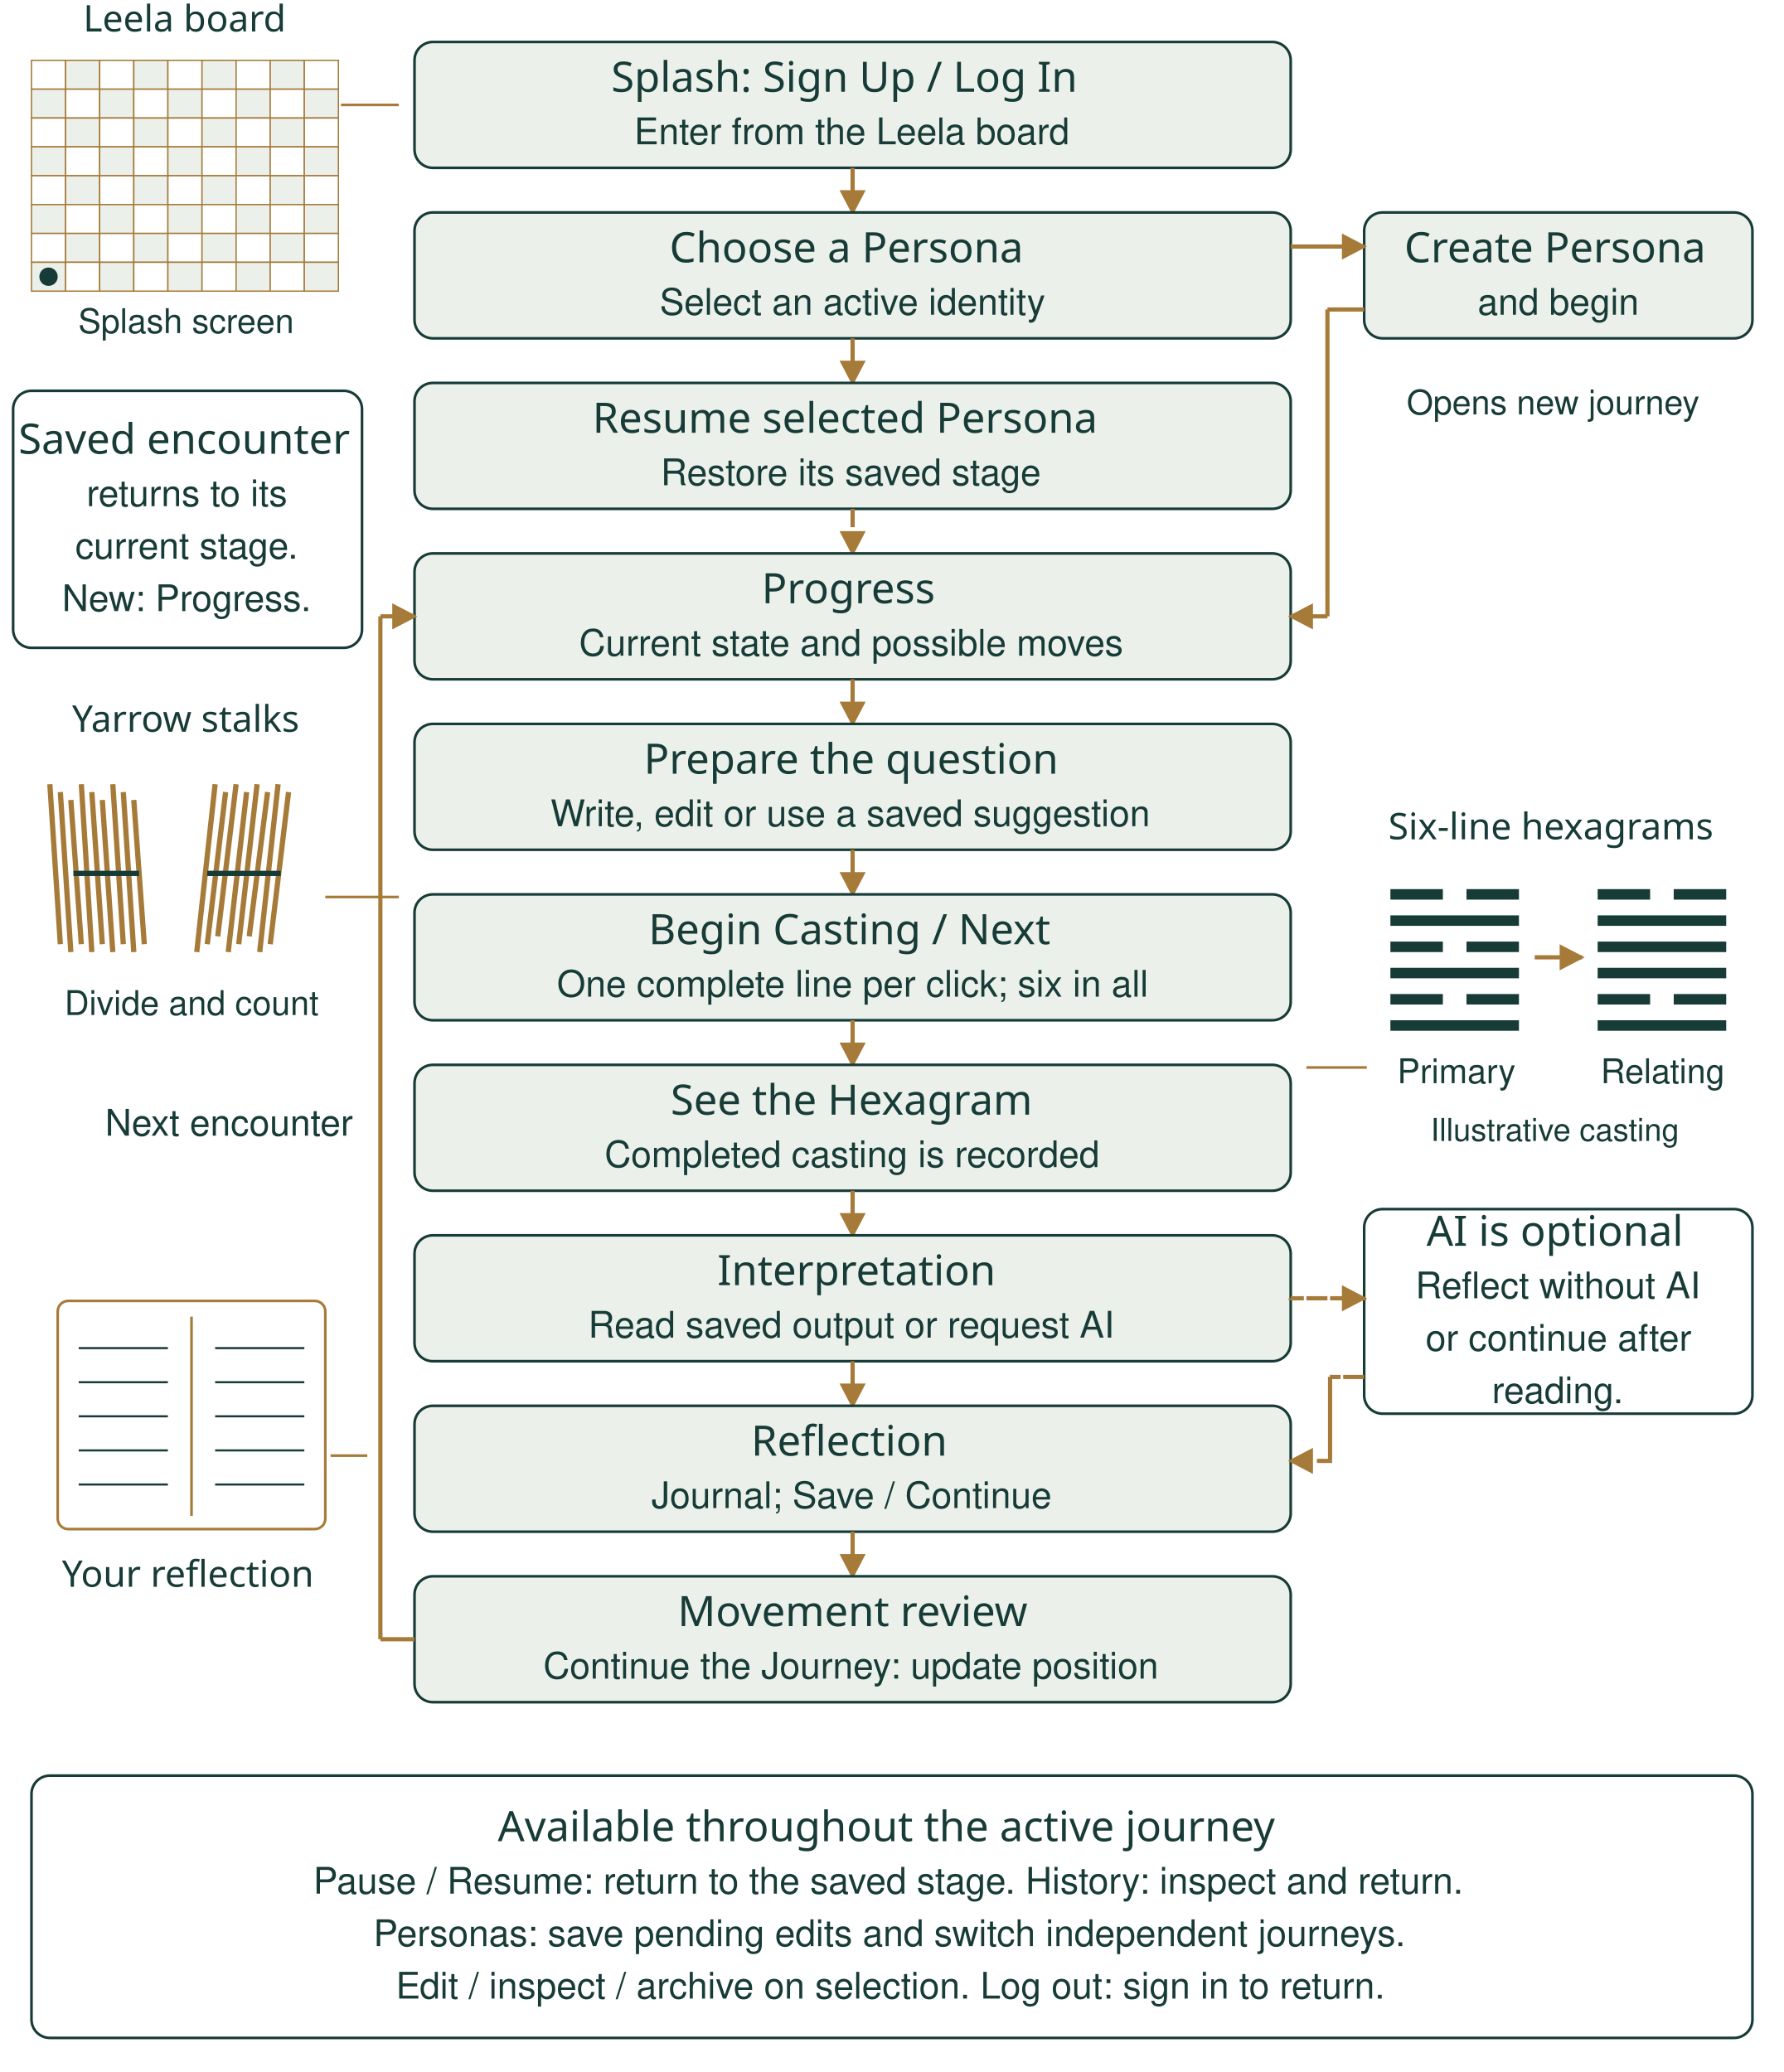
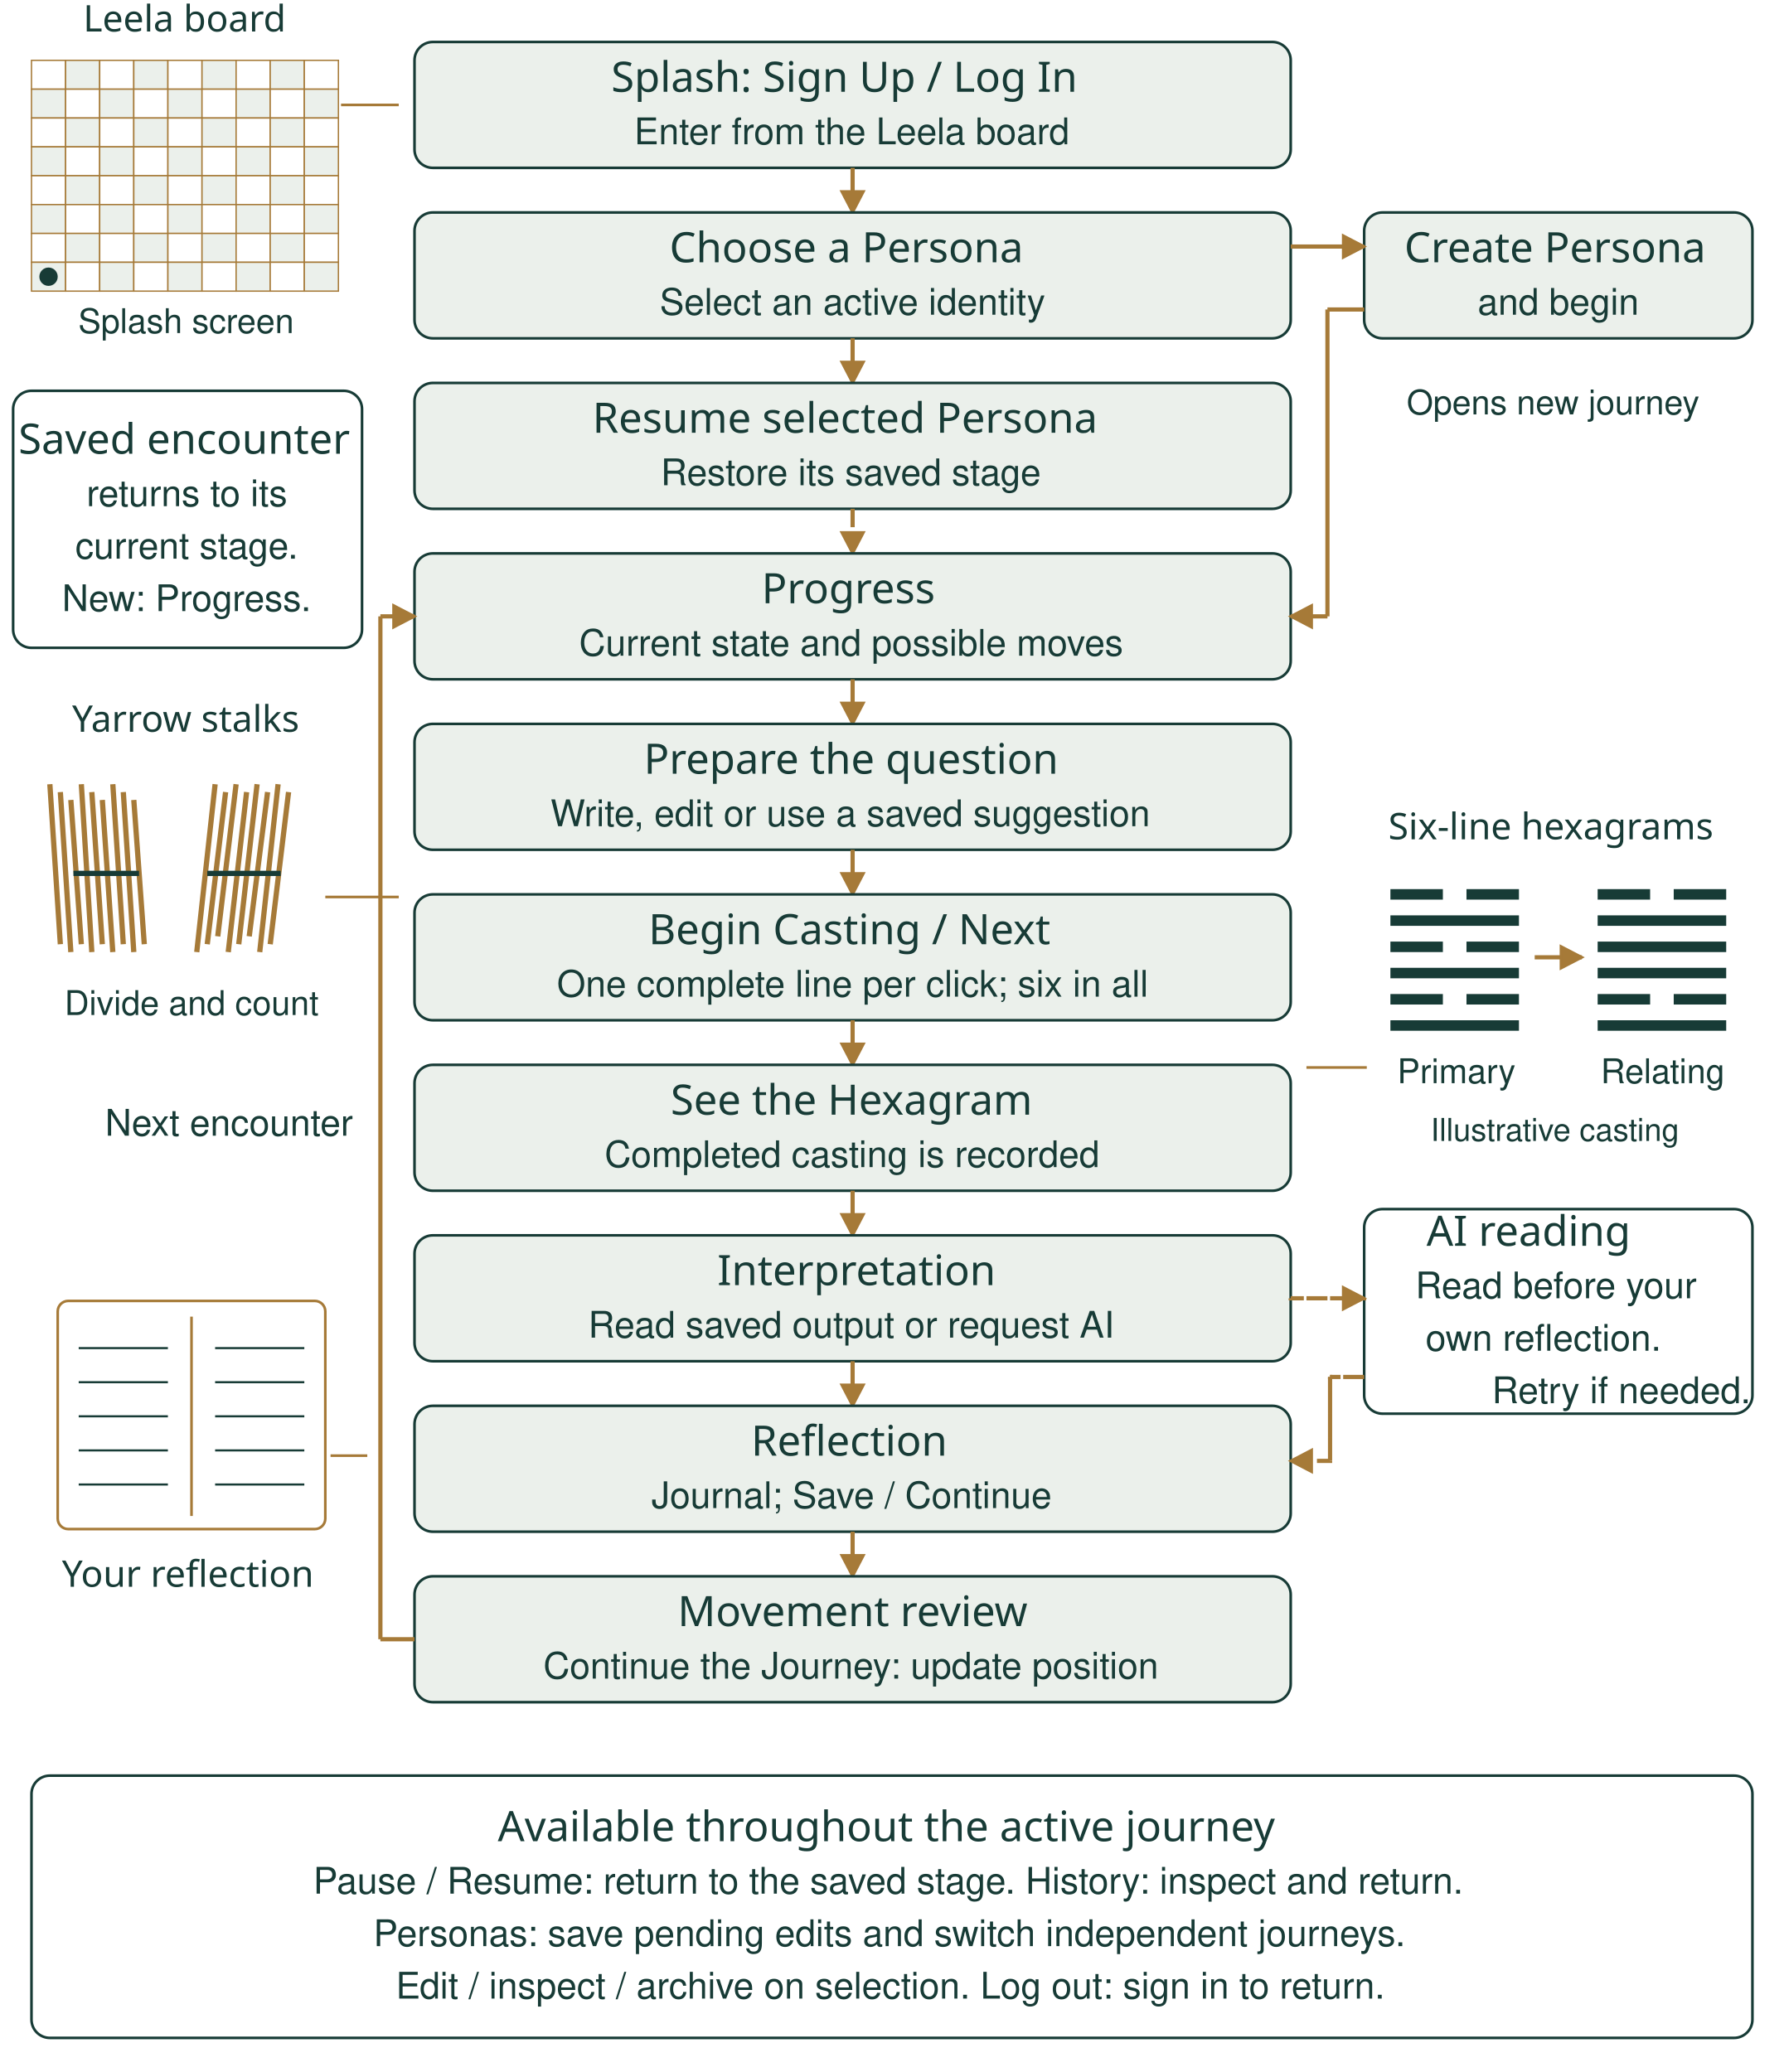
<svg xmlns="http://www.w3.org/2000/svg" width="680" height="790" preserveAspectRatio="xMinYMin meet" viewBox="0 0 680 790" version="1.0" fill-rule="evenodd">
  <clipPath id="clip">
    <rect x="0" y="0" width="680" height="790" />
  </clipPath>
  <g id="group" transform="scale(1,-1) translate(0,-790)" style="clip-path: url(#clip)">
    <g transform="">
      <text x="31.709" y="778" style="font-family: Helvetica-Bold; font-size: 14px;fill: rgb(9%,23%,21%); stroke:none;" transform="translate(0,1556) scale(1,-1)">Leela board</text>
      <rect x="12" y="756" width="13" height="11" style="stroke: rgb(65%,48%,22%); stroke-linecap: butt; stroke-width: 0.5; fill: rgb(100%,100%,100%); fill-rule: evenodd;" />
      <rect x="25" y="756" width="13" height="11" style="stroke: rgb(65%,48%,22%); stroke-linecap: butt; stroke-width: 0.5; fill: rgb(92%,94%,92%); fill-rule: evenodd;" />
      <rect x="38" y="756" width="13" height="11" style="stroke: rgb(65%,48%,22%); stroke-linecap: butt; stroke-width: 0.5; fill: rgb(100%,100%,100%); fill-rule: evenodd;" />
      <rect x="51" y="756" width="13" height="11" style="stroke: rgb(65%,48%,22%); stroke-linecap: butt; stroke-width: 0.5; fill: rgb(92%,94%,92%); fill-rule: evenodd;" />
      <rect x="64" y="756" width="13" height="11" style="stroke: rgb(65%,48%,22%); stroke-linecap: butt; stroke-width: 0.5; fill: rgb(100%,100%,100%); fill-rule: evenodd;" />
      <rect x="77" y="756" width="13" height="11" style="stroke: rgb(65%,48%,22%); stroke-linecap: butt; stroke-width: 0.5; fill: rgb(92%,94%,92%); fill-rule: evenodd;" />
      <rect x="90" y="756" width="13" height="11" style="stroke: rgb(65%,48%,22%); stroke-linecap: butt; stroke-width: 0.5; fill: rgb(100%,100%,100%); fill-rule: evenodd;" />
      <rect x="103" y="756" width="13" height="11" style="stroke: rgb(65%,48%,22%); stroke-linecap: butt; stroke-width: 0.5; fill: rgb(92%,94%,92%); fill-rule: evenodd;" />
      <rect x="116" y="756" width="13" height="11" style="stroke: rgb(65%,48%,22%); stroke-linecap: butt; stroke-width: 0.5; fill: rgb(100%,100%,100%); fill-rule: evenodd;" />
      <rect x="12" y="745" width="13" height="11" style="stroke: rgb(65%,48%,22%); stroke-linecap: butt; stroke-width: 0.5; fill: rgb(92%,94%,92%); fill-rule: evenodd;" />
      <rect x="25" y="745" width="13" height="11" style="stroke: rgb(65%,48%,22%); stroke-linecap: butt; stroke-width: 0.5; fill: rgb(100%,100%,100%); fill-rule: evenodd;" />
      <rect x="38" y="745" width="13" height="11" style="stroke: rgb(65%,48%,22%); stroke-linecap: butt; stroke-width: 0.5; fill: rgb(92%,94%,92%); fill-rule: evenodd;" />
      <rect x="51" y="745" width="13" height="11" style="stroke: rgb(65%,48%,22%); stroke-linecap: butt; stroke-width: 0.5; fill: rgb(100%,100%,100%); fill-rule: evenodd;" />
      <rect x="64" y="745" width="13" height="11" style="stroke: rgb(65%,48%,22%); stroke-linecap: butt; stroke-width: 0.5; fill: rgb(92%,94%,92%); fill-rule: evenodd;" />
      <rect x="77" y="745" width="13" height="11" style="stroke: rgb(65%,48%,22%); stroke-linecap: butt; stroke-width: 0.5; fill: rgb(100%,100%,100%); fill-rule: evenodd;" />
      <rect x="90" y="745" width="13" height="11" style="stroke: rgb(65%,48%,22%); stroke-linecap: butt; stroke-width: 0.5; fill: rgb(92%,94%,92%); fill-rule: evenodd;" />
      <rect x="103" y="745" width="13" height="11" style="stroke: rgb(65%,48%,22%); stroke-linecap: butt; stroke-width: 0.5; fill: rgb(100%,100%,100%); fill-rule: evenodd;" />
      <rect x="116" y="745" width="13" height="11" style="stroke: rgb(65%,48%,22%); stroke-linecap: butt; stroke-width: 0.5; fill: rgb(92%,94%,92%); fill-rule: evenodd;" />
      <rect x="12" y="734" width="13" height="11" style="stroke: rgb(65%,48%,22%); stroke-linecap: butt; stroke-width: 0.5; fill: rgb(100%,100%,100%); fill-rule: evenodd;" />
      <rect x="25" y="734" width="13" height="11" style="stroke: rgb(65%,48%,22%); stroke-linecap: butt; stroke-width: 0.5; fill: rgb(92%,94%,92%); fill-rule: evenodd;" />
      <rect x="38" y="734" width="13" height="11" style="stroke: rgb(65%,48%,22%); stroke-linecap: butt; stroke-width: 0.5; fill: rgb(100%,100%,100%); fill-rule: evenodd;" />
      <rect x="51" y="734" width="13" height="11" style="stroke: rgb(65%,48%,22%); stroke-linecap: butt; stroke-width: 0.5; fill: rgb(92%,94%,92%); fill-rule: evenodd;" />
      <rect x="64" y="734" width="13" height="11" style="stroke: rgb(65%,48%,22%); stroke-linecap: butt; stroke-width: 0.5; fill: rgb(100%,100%,100%); fill-rule: evenodd;" />
      <rect x="77" y="734" width="13" height="11" style="stroke: rgb(65%,48%,22%); stroke-linecap: butt; stroke-width: 0.5; fill: rgb(92%,94%,92%); fill-rule: evenodd;" />
      <rect x="90" y="734" width="13" height="11" style="stroke: rgb(65%,48%,22%); stroke-linecap: butt; stroke-width: 0.5; fill: rgb(100%,100%,100%); fill-rule: evenodd;" />
      <rect x="103" y="734" width="13" height="11" style="stroke: rgb(65%,48%,22%); stroke-linecap: butt; stroke-width: 0.5; fill: rgb(92%,94%,92%); fill-rule: evenodd;" />
      <rect x="116" y="734" width="13" height="11" style="stroke: rgb(65%,48%,22%); stroke-linecap: butt; stroke-width: 0.5; fill: rgb(100%,100%,100%); fill-rule: evenodd;" />
      <rect x="12" y="723" width="13" height="11" style="stroke: rgb(65%,48%,22%); stroke-linecap: butt; stroke-width: 0.5; fill: rgb(92%,94%,92%); fill-rule: evenodd;" />
      <rect x="25" y="723" width="13" height="11" style="stroke: rgb(65%,48%,22%); stroke-linecap: butt; stroke-width: 0.5; fill: rgb(100%,100%,100%); fill-rule: evenodd;" />
      <rect x="38" y="723" width="13" height="11" style="stroke: rgb(65%,48%,22%); stroke-linecap: butt; stroke-width: 0.5; fill: rgb(92%,94%,92%); fill-rule: evenodd;" />
      <rect x="51" y="723" width="13" height="11" style="stroke: rgb(65%,48%,22%); stroke-linecap: butt; stroke-width: 0.5; fill: rgb(100%,100%,100%); fill-rule: evenodd;" />
      <rect x="64" y="723" width="13" height="11" style="stroke: rgb(65%,48%,22%); stroke-linecap: butt; stroke-width: 0.5; fill: rgb(92%,94%,92%); fill-rule: evenodd;" />
      <rect x="77" y="723" width="13" height="11" style="stroke: rgb(65%,48%,22%); stroke-linecap: butt; stroke-width: 0.5; fill: rgb(100%,100%,100%); fill-rule: evenodd;" />
      <rect x="90" y="723" width="13" height="11" style="stroke: rgb(65%,48%,22%); stroke-linecap: butt; stroke-width: 0.5; fill: rgb(92%,94%,92%); fill-rule: evenodd;" />
      <rect x="103" y="723" width="13" height="11" style="stroke: rgb(65%,48%,22%); stroke-linecap: butt; stroke-width: 0.5; fill: rgb(100%,100%,100%); fill-rule: evenodd;" />
      <rect x="116" y="723" width="13" height="11" style="stroke: rgb(65%,48%,22%); stroke-linecap: butt; stroke-width: 0.5; fill: rgb(92%,94%,92%); fill-rule: evenodd;" />
      <rect x="12" y="712" width="13" height="11" style="stroke: rgb(65%,48%,22%); stroke-linecap: butt; stroke-width: 0.5; fill: rgb(100%,100%,100%); fill-rule: evenodd;" />
      <rect x="25" y="712" width="13" height="11" style="stroke: rgb(65%,48%,22%); stroke-linecap: butt; stroke-width: 0.5; fill: rgb(92%,94%,92%); fill-rule: evenodd;" />
      <rect x="38" y="712" width="13" height="11" style="stroke: rgb(65%,48%,22%); stroke-linecap: butt; stroke-width: 0.5; fill: rgb(100%,100%,100%); fill-rule: evenodd;" />
      <rect x="51" y="712" width="13" height="11" style="stroke: rgb(65%,48%,22%); stroke-linecap: butt; stroke-width: 0.5; fill: rgb(92%,94%,92%); fill-rule: evenodd;" />
      <rect x="64" y="712" width="13" height="11" style="stroke: rgb(65%,48%,22%); stroke-linecap: butt; stroke-width: 0.5; fill: rgb(100%,100%,100%); fill-rule: evenodd;" />
      <rect x="77" y="712" width="13" height="11" style="stroke: rgb(65%,48%,22%); stroke-linecap: butt; stroke-width: 0.5; fill: rgb(92%,94%,92%); fill-rule: evenodd;" />
      <rect x="90" y="712" width="13" height="11" style="stroke: rgb(65%,48%,22%); stroke-linecap: butt; stroke-width: 0.5; fill: rgb(100%,100%,100%); fill-rule: evenodd;" />
      <rect x="103" y="712" width="13" height="11" style="stroke: rgb(65%,48%,22%); stroke-linecap: butt; stroke-width: 0.5; fill: rgb(92%,94%,92%); fill-rule: evenodd;" />
      <rect x="116" y="712" width="13" height="11" style="stroke: rgb(65%,48%,22%); stroke-linecap: butt; stroke-width: 0.5; fill: rgb(100%,100%,100%); fill-rule: evenodd;" />
      <rect x="12" y="701" width="13" height="11" style="stroke: rgb(65%,48%,22%); stroke-linecap: butt; stroke-width: 0.5; fill: rgb(92%,94%,92%); fill-rule: evenodd;" />
      <rect x="25" y="701" width="13" height="11" style="stroke: rgb(65%,48%,22%); stroke-linecap: butt; stroke-width: 0.5; fill: rgb(100%,100%,100%); fill-rule: evenodd;" />
      <rect x="38" y="701" width="13" height="11" style="stroke: rgb(65%,48%,22%); stroke-linecap: butt; stroke-width: 0.5; fill: rgb(92%,94%,92%); fill-rule: evenodd;" />
      <rect x="51" y="701" width="13" height="11" style="stroke: rgb(65%,48%,22%); stroke-linecap: butt; stroke-width: 0.5; fill: rgb(100%,100%,100%); fill-rule: evenodd;" />
      <rect x="64" y="701" width="13" height="11" style="stroke: rgb(65%,48%,22%); stroke-linecap: butt; stroke-width: 0.5; fill: rgb(92%,94%,92%); fill-rule: evenodd;" />
      <rect x="77" y="701" width="13" height="11" style="stroke: rgb(65%,48%,22%); stroke-linecap: butt; stroke-width: 0.5; fill: rgb(100%,100%,100%); fill-rule: evenodd;" />
      <rect x="90" y="701" width="13" height="11" style="stroke: rgb(65%,48%,22%); stroke-linecap: butt; stroke-width: 0.5; fill: rgb(92%,94%,92%); fill-rule: evenodd;" />
      <rect x="103" y="701" width="13" height="11" style="stroke: rgb(65%,48%,22%); stroke-linecap: butt; stroke-width: 0.5; fill: rgb(100%,100%,100%); fill-rule: evenodd;" />
      <rect x="116" y="701" width="13" height="11" style="stroke: rgb(65%,48%,22%); stroke-linecap: butt; stroke-width: 0.5; fill: rgb(92%,94%,92%); fill-rule: evenodd;" />
      <rect x="12" y="690" width="13" height="11" style="stroke: rgb(65%,48%,22%); stroke-linecap: butt; stroke-width: 0.5; fill: rgb(100%,100%,100%); fill-rule: evenodd;" />
      <rect x="25" y="690" width="13" height="11" style="stroke: rgb(65%,48%,22%); stroke-linecap: butt; stroke-width: 0.5; fill: rgb(92%,94%,92%); fill-rule: evenodd;" />
      <rect x="38" y="690" width="13" height="11" style="stroke: rgb(65%,48%,22%); stroke-linecap: butt; stroke-width: 0.5; fill: rgb(100%,100%,100%); fill-rule: evenodd;" />
      <rect x="51" y="690" width="13" height="11" style="stroke: rgb(65%,48%,22%); stroke-linecap: butt; stroke-width: 0.5; fill: rgb(92%,94%,92%); fill-rule: evenodd;" />
      <rect x="64" y="690" width="13" height="11" style="stroke: rgb(65%,48%,22%); stroke-linecap: butt; stroke-width: 0.5; fill: rgb(100%,100%,100%); fill-rule: evenodd;" />
      <rect x="77" y="690" width="13" height="11" style="stroke: rgb(65%,48%,22%); stroke-linecap: butt; stroke-width: 0.5; fill: rgb(92%,94%,92%); fill-rule: evenodd;" />
      <rect x="90" y="690" width="13" height="11" style="stroke: rgb(65%,48%,22%); stroke-linecap: butt; stroke-width: 0.5; fill: rgb(100%,100%,100%); fill-rule: evenodd;" />
      <rect x="103" y="690" width="13" height="11" style="stroke: rgb(65%,48%,22%); stroke-linecap: butt; stroke-width: 0.5; fill: rgb(92%,94%,92%); fill-rule: evenodd;" />
      <rect x="116" y="690" width="13" height="11" style="stroke: rgb(65%,48%,22%); stroke-linecap: butt; stroke-width: 0.5; fill: rgb(100%,100%,100%); fill-rule: evenodd;" />
      <rect x="12" y="679" width="13" height="11" style="stroke: rgb(65%,48%,22%); stroke-linecap: butt; stroke-width: 0.5; fill: rgb(92%,94%,92%); fill-rule: evenodd;" />
      <rect x="25" y="679" width="13" height="11" style="stroke: rgb(65%,48%,22%); stroke-linecap: butt; stroke-width: 0.5; fill: rgb(100%,100%,100%); fill-rule: evenodd;" />
      <rect x="38" y="679" width="13" height="11" style="stroke: rgb(65%,48%,22%); stroke-linecap: butt; stroke-width: 0.5; fill: rgb(92%,94%,92%); fill-rule: evenodd;" />
      <rect x="51" y="679" width="13" height="11" style="stroke: rgb(65%,48%,22%); stroke-linecap: butt; stroke-width: 0.5; fill: rgb(100%,100%,100%); fill-rule: evenodd;" />
      <rect x="64" y="679" width="13" height="11" style="stroke: rgb(65%,48%,22%); stroke-linecap: butt; stroke-width: 0.5; fill: rgb(92%,94%,92%); fill-rule: evenodd;" />
      <rect x="77" y="679" width="13" height="11" style="stroke: rgb(65%,48%,22%); stroke-linecap: butt; stroke-width: 0.5; fill: rgb(100%,100%,100%); fill-rule: evenodd;" />
      <rect x="90" y="679" width="13" height="11" style="stroke: rgb(65%,48%,22%); stroke-linecap: butt; stroke-width: 0.5; fill: rgb(92%,94%,92%); fill-rule: evenodd;" />
      <rect x="103" y="679" width="13" height="11" style="stroke: rgb(65%,48%,22%); stroke-linecap: butt; stroke-width: 0.5; fill: rgb(100%,100%,100%); fill-rule: evenodd;" />
      <rect x="116" y="679" width="13" height="11" style="stroke: rgb(65%,48%,22%); stroke-linecap: butt; stroke-width: 0.5; fill: rgb(92%,94%,92%); fill-rule: evenodd;" />
      <circle cx="18.5" cy="684.5" r="3.5" style="stroke: none; stroke-linecap: butt; stroke-width: 1; fill: rgb(9%,23%,21%); fill-rule: evenodd;" />
      <text x="29.816" y="663" style="font-family: Helvetica; font-size: 13px;fill: rgb(9%,23%,21%); stroke:none;" transform="translate(0,1326) scale(1,-1)">Splash screen</text>
      <path d="M 130,750 L 152,750 Z" style="stroke: rgb(65%,48%,22%); stroke-linecap: butt; stroke-width: 1;" />
      <text x="27.479" y="511" style="font-family: Helvetica-Bold; font-size: 14px;fill: rgb(9%,23%,21%); stroke:none;" transform="translate(0,1022) scale(1,-1)">Yarrow stalks</text>
      <path d="M 19,491 L 23,430 Z" style="stroke: rgb(65%,48%,22%); stroke-linecap: butt; stroke-width: 2;" />
      <path d="M 23,488 L 27,427 Z" style="stroke: rgb(65%,48%,22%); stroke-linecap: butt; stroke-width: 2;" />
      <path d="M 27,485 L 31,430 Z" style="stroke: rgb(65%,48%,22%); stroke-linecap: butt; stroke-width: 2;" />
      <path d="M 31,491 L 35,427 Z" style="stroke: rgb(65%,48%,22%); stroke-linecap: butt; stroke-width: 2;" />
      <path d="M 35,488 L 39,430 Z" style="stroke: rgb(65%,48%,22%); stroke-linecap: butt; stroke-width: 2;" />
      <path d="M 39,485 L 43,427 Z" style="stroke: rgb(65%,48%,22%); stroke-linecap: butt; stroke-width: 2;" />
      <path d="M 43,491 L 47,430 Z" style="stroke: rgb(65%,48%,22%); stroke-linecap: butt; stroke-width: 2;" />
      <path d="M 47,488 L 51,427 Z" style="stroke: rgb(65%,48%,22%); stroke-linecap: butt; stroke-width: 2;" />
      <path d="M 51,485 L 55,430 Z" style="stroke: rgb(65%,48%,22%); stroke-linecap: butt; stroke-width: 2;" />
      <path d="M 82,491 L 75,427 Z" style="stroke: rgb(65%,48%,22%); stroke-linecap: butt; stroke-width: 2;" />
      <path d="M 86,488 L 79,430 Z" style="stroke: rgb(65%,48%,22%); stroke-linecap: butt; stroke-width: 2;" />
      <path d="M 90,491 L 83,433 Z" style="stroke: rgb(65%,48%,22%); stroke-linecap: butt; stroke-width: 2;" />
      <path d="M 94,488 L 87,427 Z" style="stroke: rgb(65%,48%,22%); stroke-linecap: butt; stroke-width: 2;" />
      <path d="M 98,491 L 91,430 Z" style="stroke: rgb(65%,48%,22%); stroke-linecap: butt; stroke-width: 2;" />
      <path d="M 102,488 L 95,433 Z" style="stroke: rgb(65%,48%,22%); stroke-linecap: butt; stroke-width: 2;" />
      <path d="M 106,491 L 99,427 Z" style="stroke: rgb(65%,48%,22%); stroke-linecap: butt; stroke-width: 2;" />
      <path d="M 110,488 L 103,430 Z" style="stroke: rgb(65%,48%,22%); stroke-linecap: butt; stroke-width: 2;" />
      <path d="M 28,457 L 53,457 Z" style="stroke: rgb(9%,23%,21%); stroke-linecap: butt; stroke-width: 2;" />
      <path d="M 79,457 L 107,457 Z" style="stroke: rgb(9%,23%,21%); stroke-linecap: butt; stroke-width: 2;" />
      <text x="24.588" y="403" style="font-family: Helvetica; font-size: 13px;fill: rgb(9%,23%,21%); stroke:none;" transform="translate(0,806) scale(1,-1)">Divide and count</text>
      <path d="M 124,448 L 152,448 Z" style="stroke: rgb(65%,48%,22%); stroke-linecap: butt; stroke-width: 1;" />
      <text x="529.195" y="470" style="font-family: Helvetica-Bold; font-size: 14px;fill: rgb(9%,23%,21%); stroke:none;" transform="translate(0,940) scale(1,-1)">Six-line hexagrams</text>
      <path d="M 530,449 L 550,449 Z" style="stroke: rgb(9%,23%,21%); stroke-linecap: butt; stroke-width: 4;" />
      <path d="M 559,449 L 579,449 Z" style="stroke: rgb(9%,23%,21%); stroke-linecap: butt; stroke-width: 4;" />
      <path d="M 530,439 L 579,439 Z" style="stroke: rgb(9%,23%,21%); stroke-linecap: butt; stroke-width: 4;" />
      <path d="M 530,429 L 550,429 Z" style="stroke: rgb(9%,23%,21%); stroke-linecap: butt; stroke-width: 4;" />
      <path d="M 559,429 L 579,429 Z" style="stroke: rgb(9%,23%,21%); stroke-linecap: butt; stroke-width: 4;" />
      <path d="M 530,419 L 579,419 Z" style="stroke: rgb(9%,23%,21%); stroke-linecap: butt; stroke-width: 4;" />
      <path d="M 530,409 L 550,409 Z" style="stroke: rgb(9%,23%,21%); stroke-linecap: butt; stroke-width: 4;" />
      <path d="M 559,409 L 579,409 Z" style="stroke: rgb(9%,23%,21%); stroke-linecap: butt; stroke-width: 4;" />
      <path d="M 530,399 L 579,399 Z" style="stroke: rgb(9%,23%,21%); stroke-linecap: butt; stroke-width: 4;" />
      <path d="M 609,449 L 629,449 Z" style="stroke: rgb(9%,23%,21%); stroke-linecap: butt; stroke-width: 4;" />
      <path d="M 638,449 L 658,449 Z" style="stroke: rgb(9%,23%,21%); stroke-linecap: butt; stroke-width: 4;" />
      <path d="M 609,439 L 658,439 Z" style="stroke: rgb(9%,23%,21%); stroke-linecap: butt; stroke-width: 4;" />
      <path d="M 609,429 L 658,429 Z" style="stroke: rgb(9%,23%,21%); stroke-linecap: butt; stroke-width: 4;" />
      <path d="M 609,419 L 658,419 Z" style="stroke: rgb(9%,23%,21%); stroke-linecap: butt; stroke-width: 4;" />
      <path d="M 609,409 L 629,409 Z" style="stroke: rgb(9%,23%,21%); stroke-linecap: butt; stroke-width: 4;" />
      <path d="M 638,409 L 658,409 Z" style="stroke: rgb(9%,23%,21%); stroke-linecap: butt; stroke-width: 4;" />
      <path d="M 609,399 L 658,399 Z" style="stroke: rgb(9%,23%,21%); stroke-linecap: butt; stroke-width: 4;" />
      <path d="M 585,425 L 603,425 Z" style="stroke: rgb(65%,48%,22%); stroke-linecap: butt; stroke-width: 1.6;" />
      <polygon points="603 425, 595.017 420.844, 595.017 429.156" style="stroke: rgb(65%,48%,22%); stroke-linecap: butt; stroke-width: 1; fill: rgb(65%,48%,22%); fill-rule: evenodd;" />
      <text x="532.614" y="377" style="font-family: Helvetica; font-size: 13px;fill: rgb(9%,23%,21%); stroke:none;" transform="translate(0,754) scale(1,-1)">Primary</text>
      <text x="610.158" y="377" style="font-family: Helvetica; font-size: 13px;fill: rgb(9%,23%,21%); stroke:none;" transform="translate(0,754) scale(1,-1)">Relating</text>
      <text x="545.318" y="355" style="font-family: Helvetica; font-size: 12px;fill: rgb(9%,23%,21%); stroke:none;" transform="translate(0,710) scale(1,-1)">Illustrative casting</text>
      <path d="M 498,383 L 521,383 Z" style="stroke: rgb(65%,48%,22%); stroke-linecap: butt; stroke-width: 1;" />
      <rect x="22" y="207" width="102" height="87" rx="4" ry="4" style="stroke: rgb(65%,48%,22%); stroke-linecap: butt; stroke-width: 1; fill: rgb(100%,100%,100%); fill-rule: evenodd;" />
      <path d="M 73,288 L 73,212 Z" style="stroke: rgb(65%,48%,22%); stroke-linecap: butt; stroke-width: 1;" />
      <path d="M 30,276 L 64,276 Z" style="stroke: rgb(9%,23%,21%); stroke-linecap: butt; stroke-width: 0.8;" />
      <path d="M 82,276 L 116,276 Z" style="stroke: rgb(9%,23%,21%); stroke-linecap: butt; stroke-width: 0.8;" />
      <path d="M 30,263 L 64,263 Z" style="stroke: rgb(9%,23%,21%); stroke-linecap: butt; stroke-width: 0.8;" />
      <path d="M 82,263 L 116,263 Z" style="stroke: rgb(9%,23%,21%); stroke-linecap: butt; stroke-width: 0.8;" />
      <path d="M 30,250 L 64,250 Z" style="stroke: rgb(9%,23%,21%); stroke-linecap: butt; stroke-width: 0.8;" />
      <path d="M 82,250 L 116,250 Z" style="stroke: rgb(9%,23%,21%); stroke-linecap: butt; stroke-width: 0.8;" />
      <path d="M 30,237 L 64,237 Z" style="stroke: rgb(9%,23%,21%); stroke-linecap: butt; stroke-width: 0.8;" />
      <path d="M 82,237 L 116,237 Z" style="stroke: rgb(9%,23%,21%); stroke-linecap: butt; stroke-width: 0.8;" />
      <path d="M 30,224 L 64,224 Z" style="stroke: rgb(9%,23%,21%); stroke-linecap: butt; stroke-width: 0.8;" />
      <path d="M 82,224 L 116,224 Z" style="stroke: rgb(9%,23%,21%); stroke-linecap: butt; stroke-width: 0.8;" />
      <text x="23.601" y="185" style="font-family: Helvetica-Bold; font-size: 14px;fill: rgb(9%,23%,21%); stroke:none;" transform="translate(0,370) scale(1,-1)">Your reflection</text>
      <path d="M 126,235 L 140,235 Z" style="stroke: rgb(65%,48%,22%); stroke-linecap: butt; stroke-width: 1;" />
      <rect x="158" y="726" width="334" height="48" rx="7" ry="7" style="stroke: rgb(9%,23%,21%); stroke-linecap: butt; stroke-width: 1; fill: rgb(92%,94%,92%); fill-rule: evenodd;" />
      <text x="232.984" y="755.0" style="font-family: Helvetica-Bold; font-size: 16px;fill: rgb(9%,23%,21%); stroke:none;" transform="translate(0,1510) scale(1,-1)">Splash: Sign Up / Log In</text>
      <text x="241.735" y="735.0" style="font-family: Helvetica; font-size: 14px;fill: rgb(9%,23%,21%); stroke:none;" transform="translate(0,1470) scale(1,-1)">Enter from the Leela board</text>
      <path d="M 325,726 L 325,709 Z" style="stroke: rgb(65%,48%,22%); stroke-linecap: butt; stroke-width: 1.6;" />
      <polygon points="325 709, 320.844 716.983, 329.156 716.983" style="stroke: rgb(65%,48%,22%); stroke-linecap: butt; stroke-width: 1; fill: rgb(65%,48%,22%); fill-rule: evenodd;" />
      <rect x="158" y="661" width="334" height="48" rx="7" ry="7" style="stroke: rgb(9%,23%,21%); stroke-linecap: butt; stroke-width: 1; fill: rgb(92%,94%,92%); fill-rule: evenodd;" />
      <text x="255.2" y="690.0" style="font-family: Helvetica-Bold; font-size: 16px;fill: rgb(9%,23%,21%); stroke:none;" transform="translate(0,1380) scale(1,-1)">Choose a Persona</text>
      <text x="251.465" y="670.0" style="font-family: Helvetica; font-size: 14px;fill: rgb(9%,23%,21%); stroke:none;" transform="translate(0,1340) scale(1,-1)">Select an active identity</text>
      <path d="M 325,661 L 325,644 Z" style="stroke: rgb(65%,48%,22%); stroke-linecap: butt; stroke-width: 1.6;" />
      <polygon points="325 644, 320.844 651.983, 329.156 651.983" style="stroke: rgb(65%,48%,22%); stroke-linecap: butt; stroke-width: 1; fill: rgb(65%,48%,22%); fill-rule: evenodd;" />
      <rect x="158" y="596" width="334" height="48" rx="7" ry="7" style="stroke: rgb(9%,23%,21%); stroke-linecap: butt; stroke-width: 1; fill: rgb(92%,94%,92%); fill-rule: evenodd;" />
      <text x="225.848" y="625.0" style="font-family: Helvetica-Bold; font-size: 16px;fill: rgb(9%,23%,21%); stroke:none;" transform="translate(0,1250) scale(1,-1)">Resume selected Persona</text>
      <text x="251.857" y="605.0" style="font-family: Helvetica; font-size: 14px;fill: rgb(9%,23%,21%); stroke:none;" transform="translate(0,1210) scale(1,-1)">Restore its saved stage</text>
      <path d="M 325,596 L 325,579 Z" style="stroke: rgb(65%,48%,22%); stroke-linecap: butt; stroke-width: 1.6; stroke-dasharray: 5, 4;" />
      <polygon points="325 579, 320.844 586.983, 329.156 586.983" style="stroke: rgb(65%,48%,22%); stroke-linecap: butt; stroke-width: 1; fill: rgb(65%,48%,22%); fill-rule: evenodd;" />
      <rect x="158" y="531" width="334" height="48" rx="7" ry="7" style="stroke: rgb(9%,23%,21%); stroke-linecap: butt; stroke-width: 1; fill: rgb(92%,94%,92%); fill-rule: evenodd;" />
      <text x="290.32" y="560.0" style="font-family: Helvetica-Bold; font-size: 16px;fill: rgb(9%,23%,21%); stroke:none;" transform="translate(0,1120) scale(1,-1)">Progress</text>
      <text x="220.735" y="540.0" style="font-family: Helvetica; font-size: 14px;fill: rgb(9%,23%,21%); stroke:none;" transform="translate(0,1080) scale(1,-1)">Current state and possible moves</text>
      <path d="M 325,531 L 325,514 Z" style="stroke: rgb(65%,48%,22%); stroke-linecap: butt; stroke-width: 1.6;" />
      <polygon points="325 514, 320.844 521.983, 329.156 521.983" style="stroke: rgb(65%,48%,22%); stroke-linecap: butt; stroke-width: 1; fill: rgb(65%,48%,22%); fill-rule: evenodd;" />
      <rect x="158" y="466" width="334" height="48" rx="7" ry="7" style="stroke: rgb(9%,23%,21%); stroke-linecap: butt; stroke-width: 1; fill: rgb(92%,94%,92%); fill-rule: evenodd;" />
      <text x="245.424" y="495.0" style="font-family: Helvetica-Bold; font-size: 16px;fill: rgb(9%,23%,21%); stroke:none;" transform="translate(0,990) scale(1,-1)">Prepare the question</text>
      <text x="209.836" y="475.0" style="font-family: Helvetica; font-size: 14px;fill: rgb(9%,23%,21%); stroke:none;" transform="translate(0,950) scale(1,-1)">Write, edit or use a saved suggestion</text>
      <path d="M 325,466 L 325,449 Z" style="stroke: rgb(65%,48%,22%); stroke-linecap: butt; stroke-width: 1.6;" />
      <polygon points="325 449, 320.844 456.983, 329.156 456.983" style="stroke: rgb(65%,48%,22%); stroke-linecap: butt; stroke-width: 1; fill: rgb(65%,48%,22%); fill-rule: evenodd;" />
      <rect x="158" y="401" width="334" height="48" rx="7" ry="7" style="stroke: rgb(9%,23%,21%); stroke-linecap: butt; stroke-width: 1; fill: rgb(92%,94%,92%); fill-rule: evenodd;" />
      <text x="247.208" y="430.0" style="font-family: Helvetica-Bold; font-size: 16px;fill: rgb(9%,23%,21%); stroke:none;" transform="translate(0,860) scale(1,-1)">Begin Casting / Next</text>
      <text x="325" text-anchor="middle" y="410.0" style="font-family: Helvetica; font-size: 14px;fill: rgb(9%,23%,21%); stroke:none;" transform="translate(0,820) scale(1,-1)">One complete line per click; six in all</text>
      <path d="M 325,401 L 325,384 Z" style="stroke: rgb(65%,48%,22%); stroke-linecap: butt; stroke-width: 1.6;" />
      <polygon points="325 384, 320.844 391.983, 329.156 391.983" style="stroke: rgb(65%,48%,22%); stroke-linecap: butt; stroke-width: 1; fill: rgb(65%,48%,22%); fill-rule: evenodd;" />
      <rect x="158" y="336" width="334" height="48" rx="7" ry="7" style="stroke: rgb(9%,23%,21%); stroke-linecap: butt; stroke-width: 1; fill: rgb(92%,94%,92%); fill-rule: evenodd;" />
      <text x="255.64" y="365.0" style="font-family: Helvetica-Bold; font-size: 16px;fill: rgb(9%,23%,21%); stroke:none;" transform="translate(0,730) scale(1,-1)">See the Hexagram</text>
      <text x="230.465" y="345.0" style="font-family: Helvetica; font-size: 14px;fill: rgb(9%,23%,21%); stroke:none;" transform="translate(0,690) scale(1,-1)">Completed casting is recorded</text>
      <path d="M 325,336 L 325,319 Z" style="stroke: rgb(65%,48%,22%); stroke-linecap: butt; stroke-width: 1.6;" />
      <polygon points="325 319, 320.844 326.983, 329.156 326.983" style="stroke: rgb(65%,48%,22%); stroke-linecap: butt; stroke-width: 1; fill: rgb(65%,48%,22%); fill-rule: evenodd;" />
      <rect x="158" y="271" width="334" height="48" rx="7" ry="7" style="stroke: rgb(9%,23%,21%); stroke-linecap: butt; stroke-width: 1; fill: rgb(92%,94%,92%); fill-rule: evenodd;" />
      <text x="273.44" y="300.0" style="font-family: Helvetica-Bold; font-size: 16px;fill: rgb(9%,23%,21%); stroke:none;" transform="translate(0,600) scale(1,-1)">Interpretation</text>
      <text x="224.221" y="280.0" style="font-family: Helvetica; font-size: 14px;fill: rgb(9%,23%,21%); stroke:none;" transform="translate(0,560) scale(1,-1)">Read saved output or request AI</text>
      <path d="M 325,271 L 325,254 Z" style="stroke: rgb(65%,48%,22%); stroke-linecap: butt; stroke-width: 1.6;" />
      <polygon points="325 254, 320.844 261.983, 329.156 261.983" style="stroke: rgb(65%,48%,22%); stroke-linecap: butt; stroke-width: 1; fill: rgb(65%,48%,22%); fill-rule: evenodd;" />
      <rect x="158" y="206" width="334" height="48" rx="7" ry="7" style="stroke: rgb(9%,23%,21%); stroke-linecap: butt; stroke-width: 1; fill: rgb(92%,94%,92%); fill-rule: evenodd;" />
      <text x="286.328" y="235.0" style="font-family: Helvetica-Bold; font-size: 16px;fill: rgb(9%,23%,21%); stroke:none;" transform="translate(0,470) scale(1,-1)">Reflection</text>
      <text x="248.35" y="215.0" style="font-family: Helvetica; font-size: 14px;fill: rgb(9%,23%,21%); stroke:none;" transform="translate(0,430) scale(1,-1)">Journal; Save / Continue</text>
      <path d="M 325,206 L 325,189 Z" style="stroke: rgb(65%,48%,22%); stroke-linecap: butt; stroke-width: 1.6;" />
      <polygon points="325 189, 320.844 196.983, 329.156 196.983" style="stroke: rgb(65%,48%,22%); stroke-linecap: butt; stroke-width: 1; fill: rgb(65%,48%,22%); fill-rule: evenodd;" />
      <rect x="158" y="141" width="334" height="48" rx="7" ry="7" style="stroke: rgb(9%,23%,21%); stroke-linecap: butt; stroke-width: 1; fill: rgb(92%,94%,92%); fill-rule: evenodd;" />
      <text x="258.312" y="170.0" style="font-family: Helvetica-Bold; font-size: 16px;fill: rgb(9%,23%,21%); stroke:none;" transform="translate(0,340) scale(1,-1)">Movement review</text>
      <text x="207.099" y="150.0" style="font-family: Helvetica; font-size: 14px;fill: rgb(9%,23%,21%); stroke:none;" transform="translate(0,300) scale(1,-1)">Continue the Journey: update position</text>
      <rect x="520" y="661" width="148" height="48" rx="7" ry="7" style="stroke: rgb(9%,23%,21%); stroke-linecap: butt; stroke-width: 1; fill: rgb(92%,94%,92%); fill-rule: evenodd;" />
      <text x="535.312" y="690.0" style="font-family: Helvetica-Bold; font-size: 16px;fill: rgb(9%,23%,21%); stroke:none;" transform="translate(0,1380) scale(1,-1)">Create Persona</text>
      <text x="594" text-anchor="middle" y="670.0" style="font-family: Helvetica; font-size: 14px;fill: rgb(9%,23%,21%); stroke:none;" transform="translate(0,1340) scale(1,-1)">and begin</text>
      <path d="M 492,696 L 520,696 Z" style="stroke: rgb(65%,48%,22%); stroke-linecap: butt; stroke-width: 1.6;" />
      <polygon points="520 696, 512.017 691.844, 512.017 700.156" style="stroke: rgb(65%,48%,22%); stroke-linecap: butt; stroke-width: 1; fill: rgb(65%,48%,22%); fill-rule: evenodd;" />
      <path d="M 520,672 L 506,672 Z" style="stroke: rgb(65%,48%,22%); stroke-linecap: butt; stroke-width: 1.6;" />
      <path d="M 506,672 L 506,555 Z" style="stroke: rgb(65%,48%,22%); stroke-linecap: butt; stroke-width: 1.6;" />
      <path d="M 506,555 L 492,555 Z" style="stroke: rgb(65%,48%,22%); stroke-linecap: butt; stroke-width: 1.6;" />
      <polygon points="492 555, 499.983 559.156, 499.983 550.844" style="stroke: rgb(65%,48%,22%); stroke-linecap: butt; stroke-width: 1; fill: rgb(65%,48%,22%); fill-rule: evenodd;" />
      <text x="592" text-anchor="middle" y="632" style="font-family: Helvetica; font-size: 13px;fill: rgb(9%,23%,21%); stroke:none;" transform="translate(0,1264) scale(1,-1)">Opens new journey</text>
      <rect x="5" y="543" width="133" height="98" rx="7" ry="7" style="stroke: rgb(9%,23%,21%); stroke-linecap: butt; stroke-width: 1; fill: rgb(100%,100%,100%); fill-rule: evenodd;" />
      <text x="7.036" y="617.0" style="font-family: Helvetica-Bold; font-size: 16px;fill: rgb(9%,23%,21%); stroke:none;" transform="translate(0,1234) scale(1,-1)">Saved encounter</text>
      <text x="32.986" y="597.0" style="font-family: Helvetica; font-size: 14px;fill: rgb(9%,23%,21%); stroke:none;" transform="translate(0,1194) scale(1,-1)">returns to its</text>
      <text x="28.702" y="577.0" style="font-family: Helvetica; font-size: 14px;fill: rgb(9%,23%,21%); stroke:none;" transform="translate(0,1154) scale(1,-1)">current stage.</text>
      <text x="23.655" y="557.0" style="font-family: Helvetica; font-size: 14px;fill: rgb(9%,23%,21%); stroke:none;" transform="translate(0,1114) scale(1,-1)">New: Progress.</text>
      <rect x="520" y="251" width="148" height="78" rx="7" ry="7" style="stroke: rgb(9%,23%,21%); stroke-linecap: butt; stroke-width: 1; fill: rgb(100%,100%,100%); fill-rule: evenodd;" />
-       <text x="543.768" y="315.0" style="font-family: Helvetica-Bold; font-size: 16px;fill: rgb(9%,23%,21%); stroke:none;" transform="translate(0,630) scale(1,-1)">AI is optional</text>
-       <text x="539.533" y="295.0" style="font-family: Helvetica; font-size: 14px;fill: rgb(9%,23%,21%); stroke:none;" transform="translate(0,590) scale(1,-1)">Reflect without AI</text>
-       <text x="543.418" y="275.0" style="font-family: Helvetica; font-size: 14px;fill: rgb(9%,23%,21%); stroke:none;" transform="translate(0,550) scale(1,-1)">or continue after</text>
-       <text x="568.709" y="255.0" style="font-family: Helvetica; font-size: 14px;fill: rgb(9%,23%,21%); stroke:none;" transform="translate(0,510) scale(1,-1)">reading.</text>
+       <text x="543.768" y="315.0" style="font-family: Helvetica-Bold; font-size: 16px;fill: rgb(9%,23%,21%); stroke:none;" transform="translate(0,630) scale(1,-1)">AI reading</text>
+       <text x="539.533" y="295.0" style="font-family: Helvetica; font-size: 14px;fill: rgb(9%,23%,21%); stroke:none;" transform="translate(0,590) scale(1,-1)">Read before your</text>
+       <text x="543.418" y="275.0" style="font-family: Helvetica; font-size: 14px;fill: rgb(9%,23%,21%); stroke:none;" transform="translate(0,550) scale(1,-1)">own reflection.</text>
+       <text x="568.709" y="255.0" style="font-family: Helvetica; font-size: 14px;fill: rgb(9%,23%,21%); stroke:none;" transform="translate(0,510) scale(1,-1)">Retry if needed.</text>
      <path d="M 492,295 L 520,295 Z" style="stroke: rgb(65%,48%,22%); stroke-linecap: butt; stroke-width: 1.6; stroke-dasharray: 5, 4;" />
      <polygon points="520 295, 512.017 290.844, 512.017 299.156" style="stroke: rgb(65%,48%,22%); stroke-linecap: butt; stroke-width: 1; fill: rgb(65%,48%,22%); fill-rule: evenodd;" />
      <path d="M 520,265 L 507,265 Z" style="stroke: rgb(65%,48%,22%); stroke-linecap: butt; stroke-width: 1.6; stroke-dasharray: 5, 4;" />
      <path d="M 507,265 L 507,233 Z" style="stroke: rgb(65%,48%,22%); stroke-linecap: butt; stroke-width: 1.6; stroke-dasharray: 5, 4;" />
      <path d="M 507,233 L 492,233 Z" style="stroke: rgb(65%,48%,22%); stroke-linecap: butt; stroke-width: 1.6; stroke-dasharray: 5, 4;" />
      <polygon points="492 233, 499.983 237.156, 499.983 228.844" style="stroke: rgb(65%,48%,22%); stroke-linecap: butt; stroke-width: 1; fill: rgb(65%,48%,22%); fill-rule: evenodd;" />
      <path d="M 158,165 L 145,165 Z" style="stroke: rgb(65%,48%,22%); stroke-linecap: butt; stroke-width: 1.6;" />
      <path d="M 145,165 L 145,555 Z" style="stroke: rgb(65%,48%,22%); stroke-linecap: butt; stroke-width: 1.6;" />
      <path d="M 145,555 L 158,555 Z" style="stroke: rgb(65%,48%,22%); stroke-linecap: butt; stroke-width: 1.6;" />
      <polygon points="158 555, 150.017 550.844, 150.017 559.156" style="stroke: rgb(65%,48%,22%); stroke-linecap: butt; stroke-width: 1; fill: rgb(65%,48%,22%); fill-rule: evenodd;" />
      <text x="40.066" y="357" style="font-family: Helvetica; font-size: 14px;fill: rgb(9%,23%,21%); stroke:none;" transform="translate(0,714) scale(1,-1)">Next encounter</text>
      <rect x="12" y="13" width="656" height="100" rx="7" ry="7" style="stroke: rgb(9%,23%,21%); stroke-linecap: butt; stroke-width: 1; fill: rgb(100%,100%,100%); fill-rule: evenodd;" />
      <text x="189.744" y="88.0" style="font-family: Helvetica-Bold; font-size: 16px;fill: rgb(9%,23%,21%); stroke:none;" transform="translate(0,176) scale(1,-1)">Available throughout the active journey</text>
      <text x="119.395" y="68.0" style="font-family: Helvetica; font-size: 14px;fill: rgb(9%,23%,21%); stroke:none;" transform="translate(0,136) scale(1,-1)">Pause / Resume: return to the saved stage. History: inspect and return.</text>
      <text x="142.341" y="48.0" style="font-family: Helvetica; font-size: 14px;fill: rgb(9%,23%,21%); stroke:none;" transform="translate(0,96) scale(1,-1)">Personas: save pending edits and switch independent journeys.</text>
      <text x="150.902" y="28.0" style="font-family: Helvetica; font-size: 14px;fill: rgb(9%,23%,21%); stroke:none;" transform="translate(0,56) scale(1,-1)">Edit / inspect / archive on selection. Log out: sign in to return.</text>
    </g>
  </g>
</svg>
